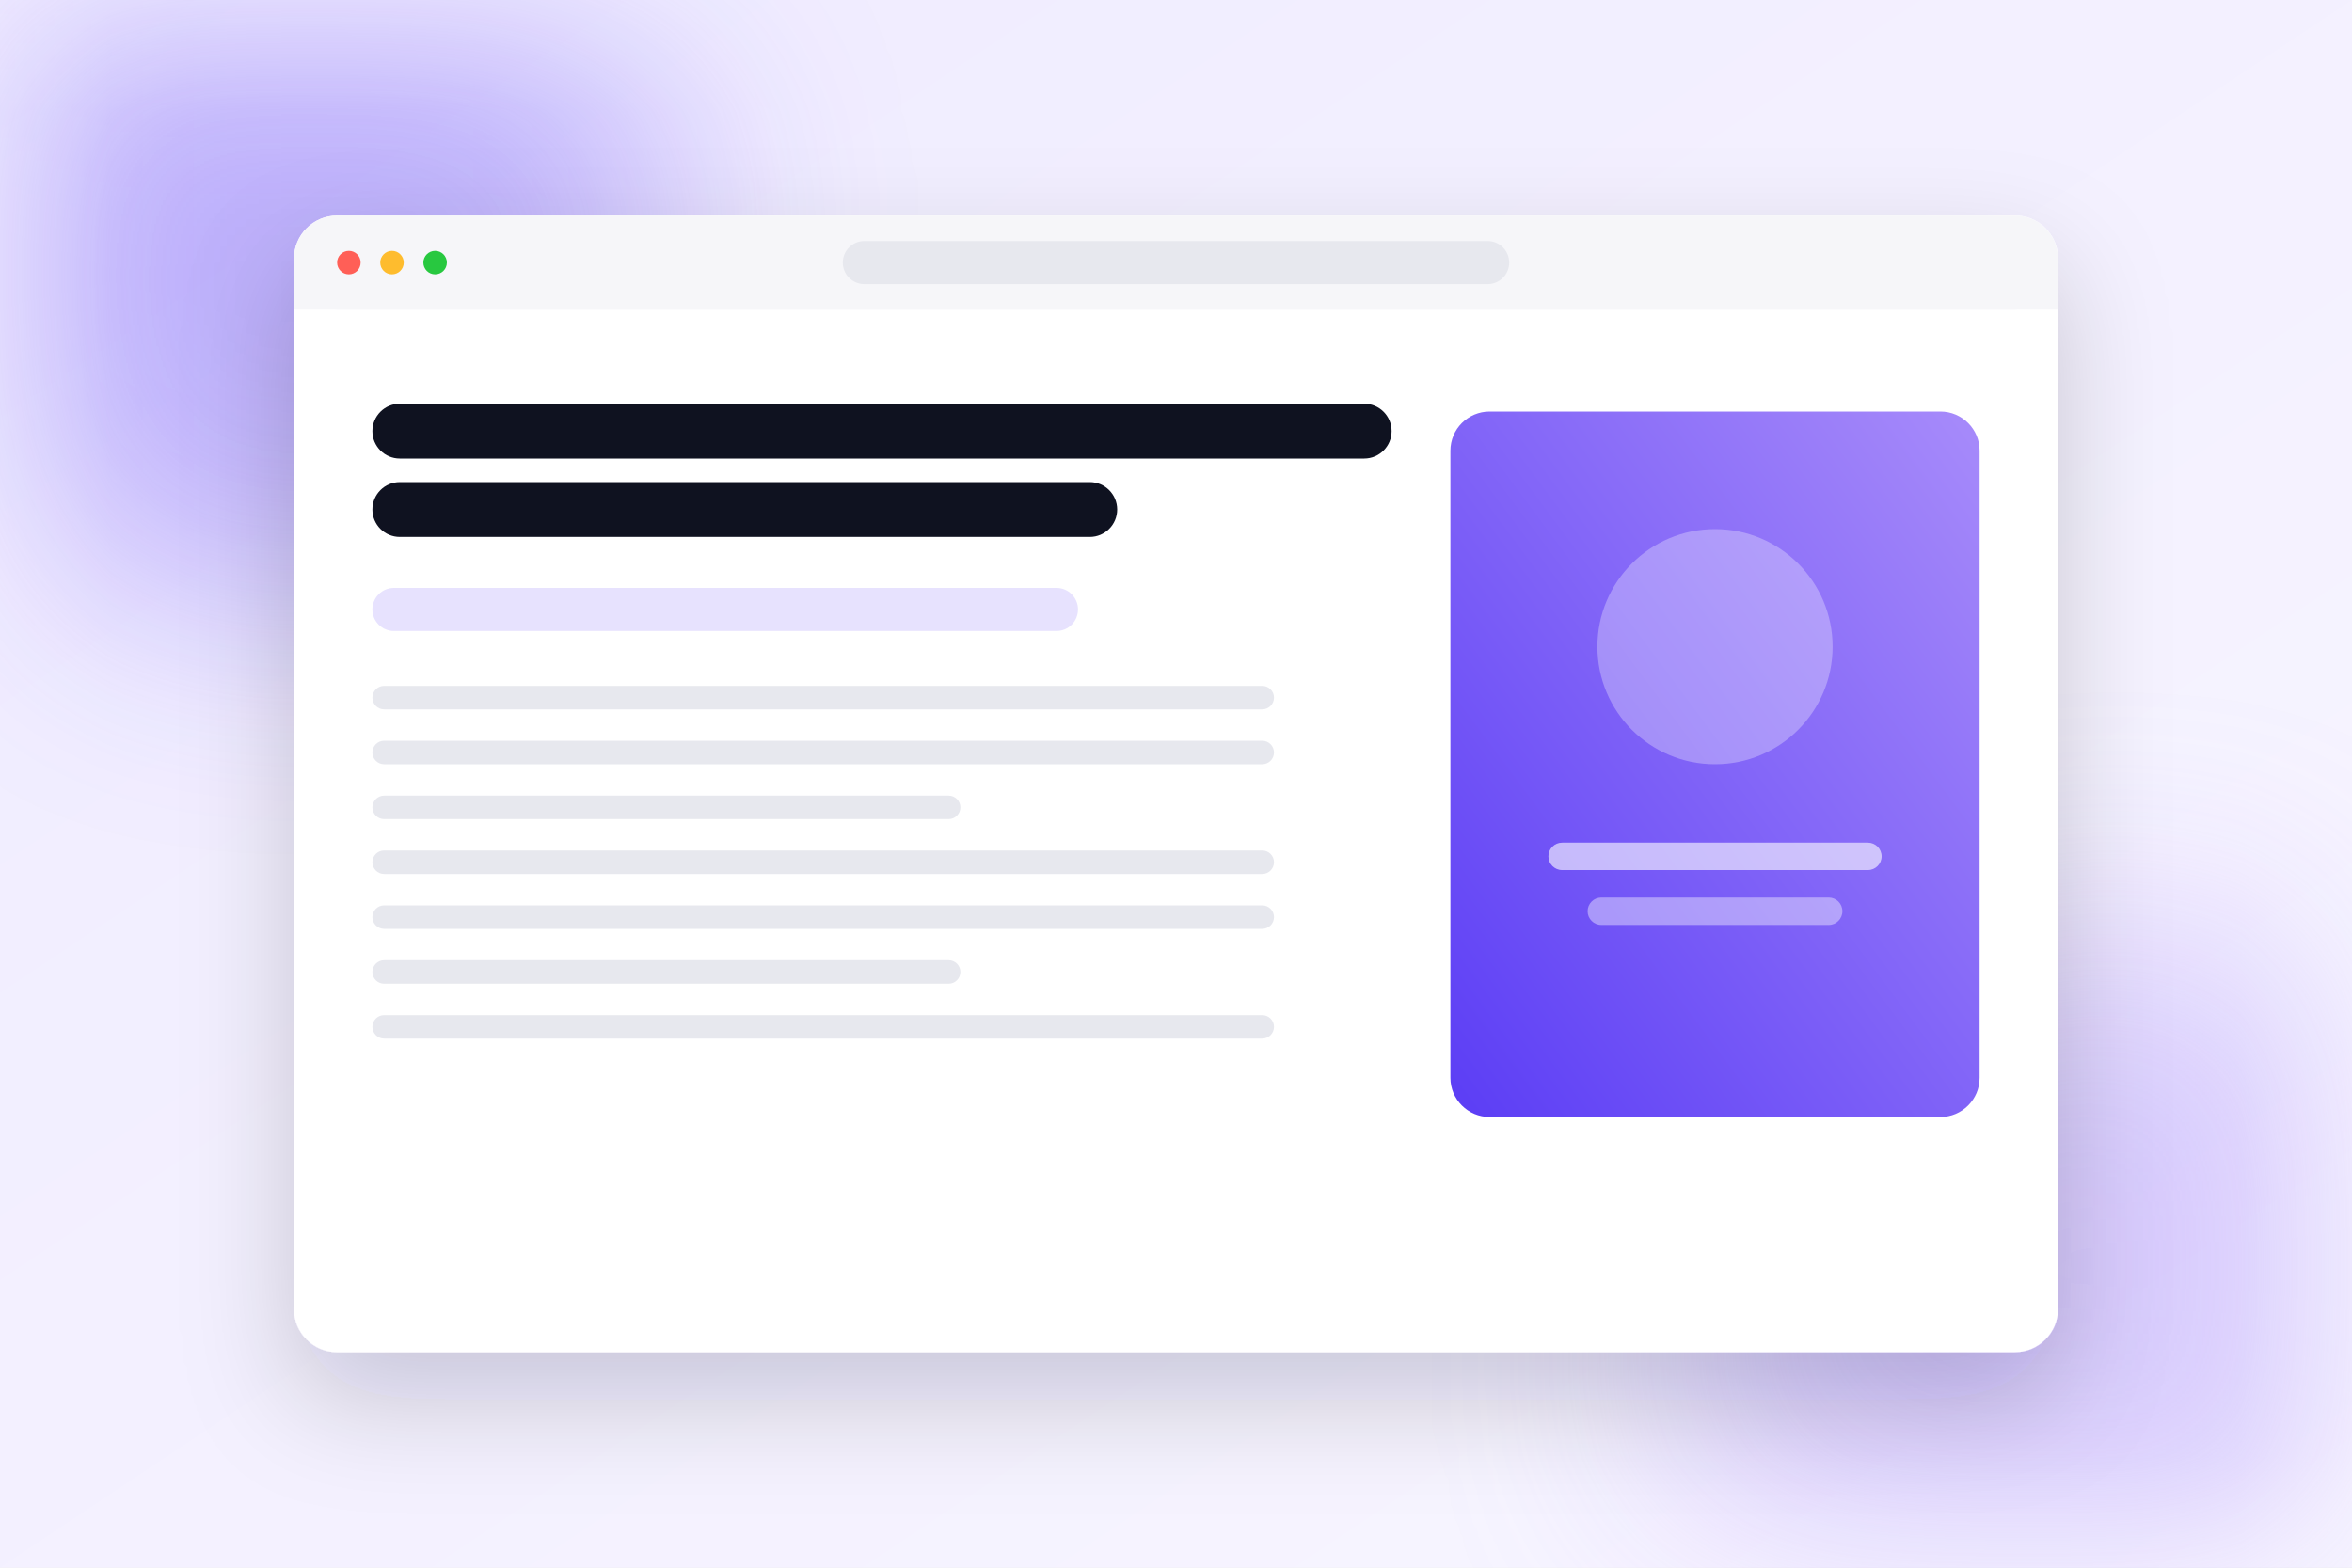
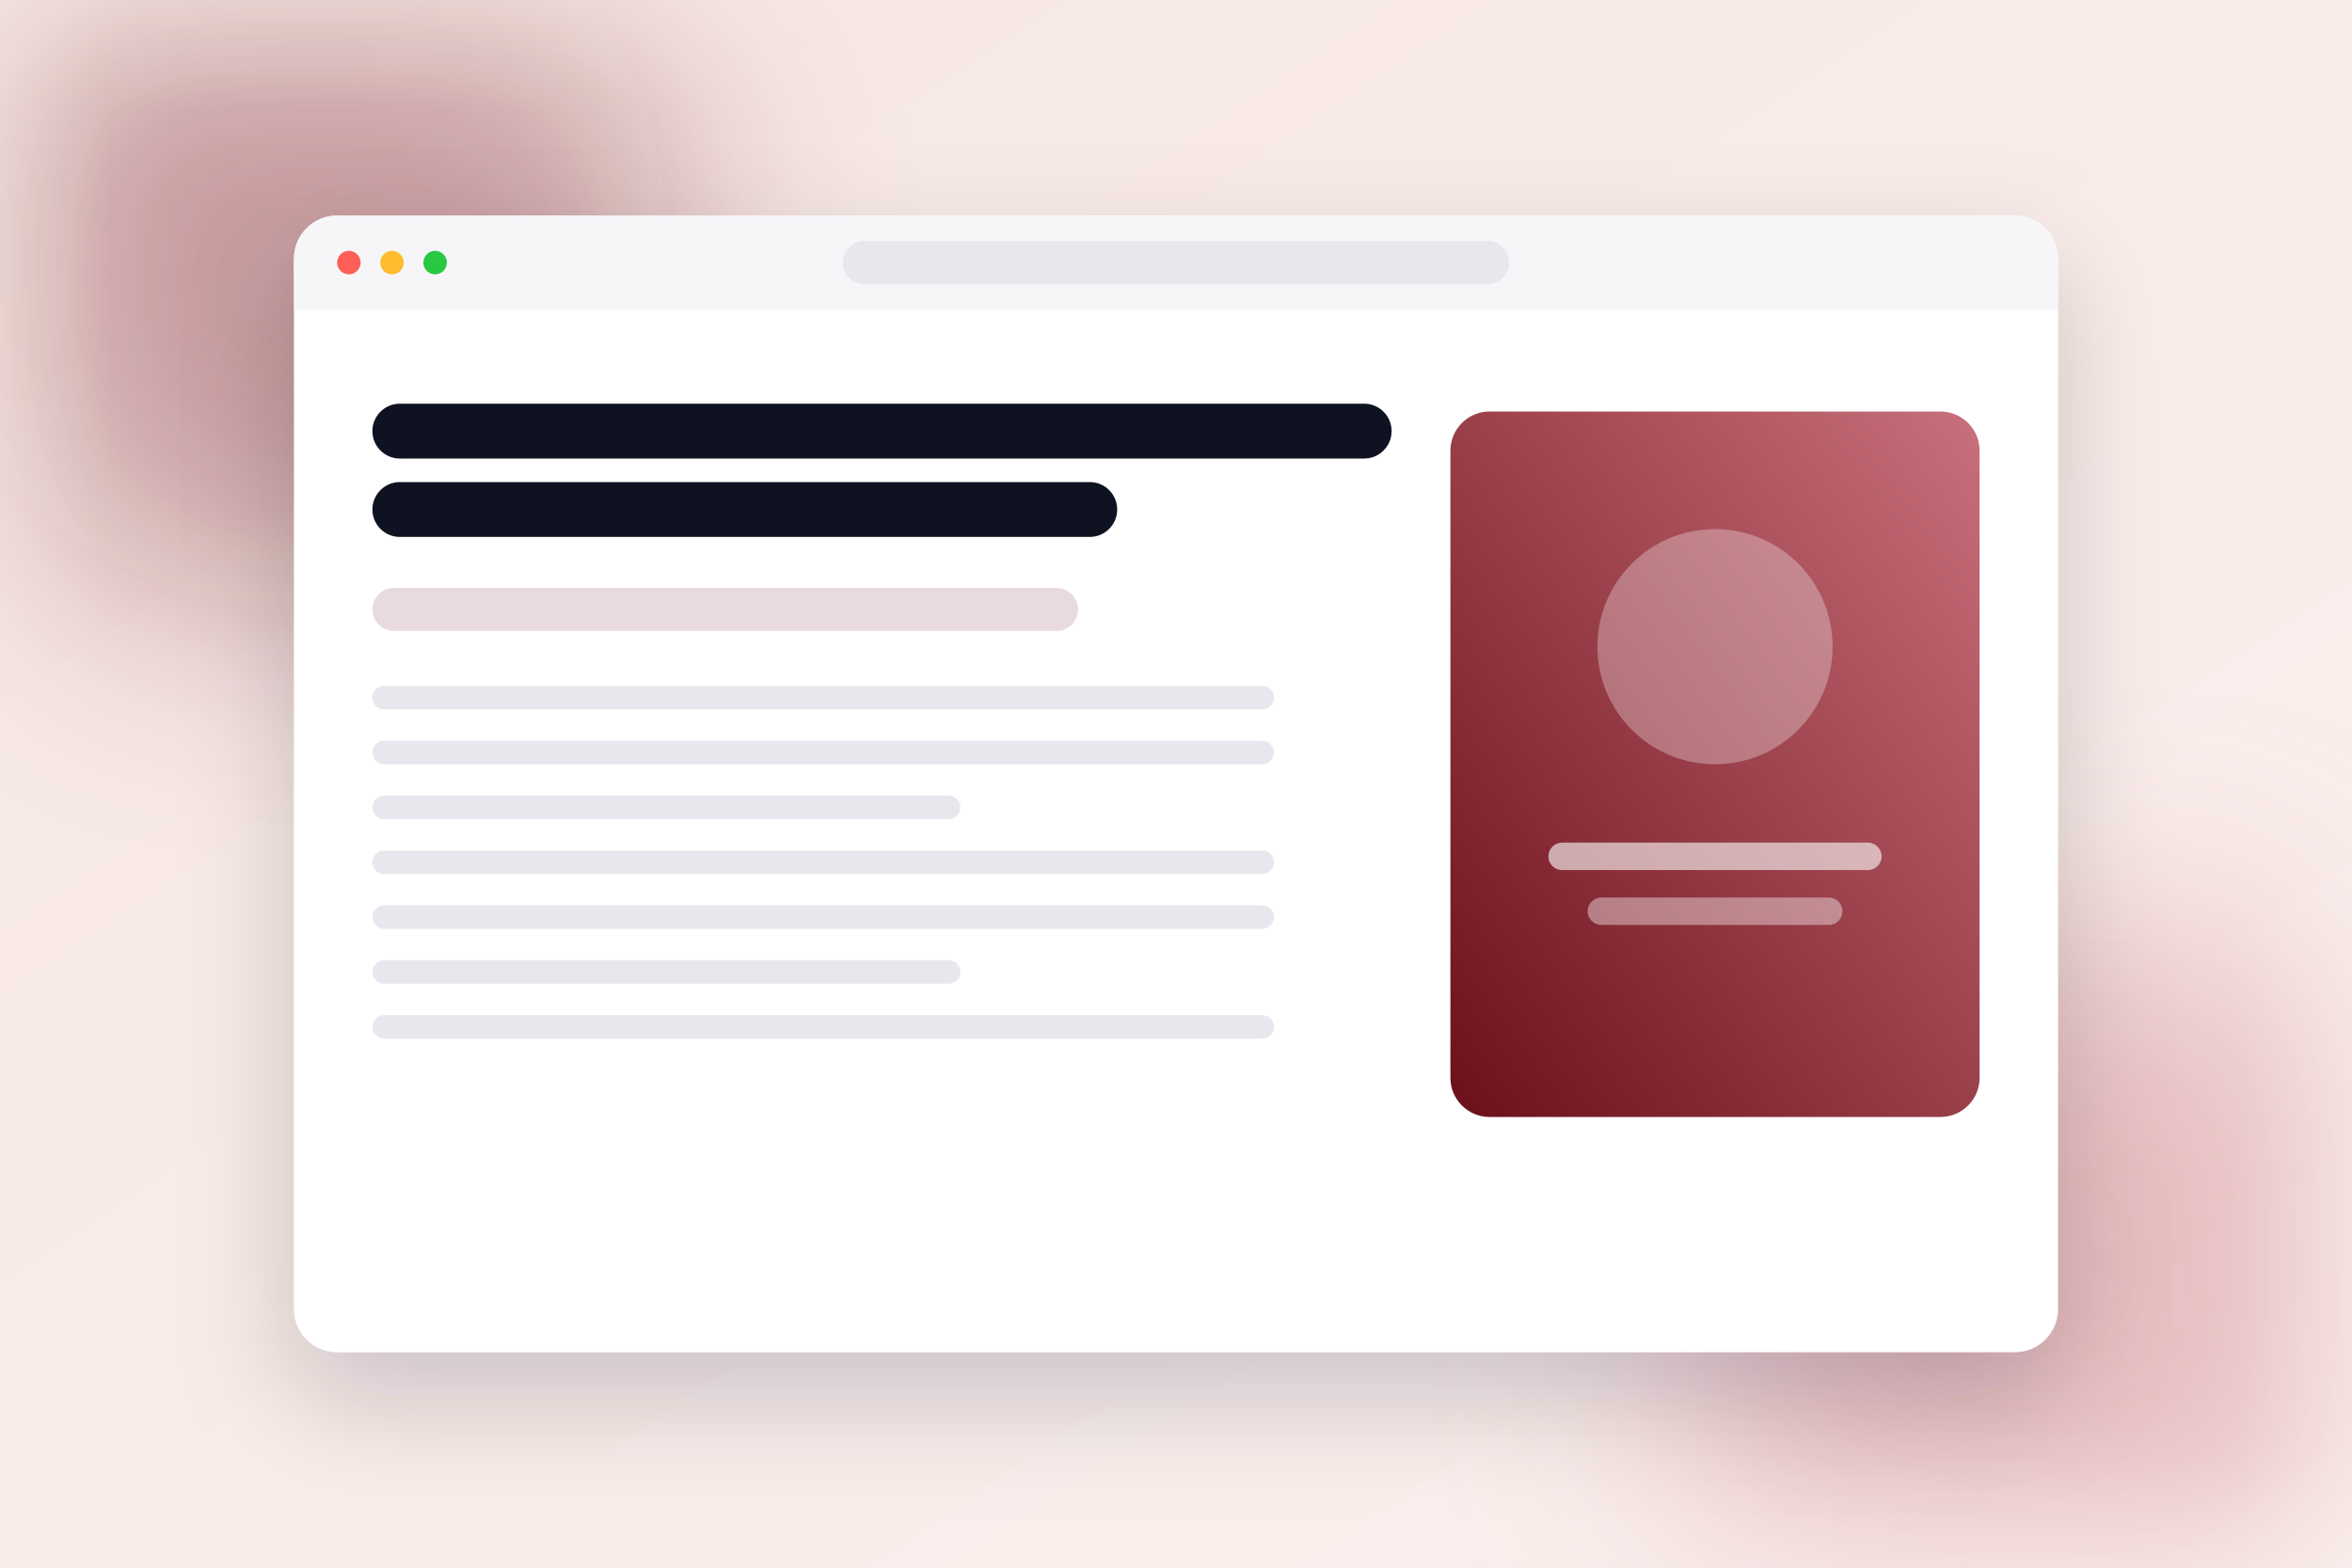
<svg xmlns="http://www.w3.org/2000/svg" viewBox="0 0 1200 800" width="1200" height="800">
  <defs>
    <linearGradient id="bg" x1="0" y1="0" x2="1" y2="1">
-       <stop offset="0" stop-color="#EFEBFF" />
-       <stop offset="1" stop-color="#F8F6FF" />
+       <stop offset="0" stop-color="#F6E6E3" />
+       <stop offset="1" stop-color="#FBF1EE" />
    </linearGradient>
    <linearGradient id="g1" x1="0" y1="0" x2="1" y2="1">
-       <stop offset="0" stop-color="#5B3DF5" />
-       <stop offset="1" stop-color="#A78BFA" />
+       <stop offset="0" stop-color="#6B0F1A" />
+       <stop offset="1" stop-color="#C8707B" />
    </linearGradient>
    <linearGradient id="g2" x1="1" y1="0" x2="0" y2="1">
-       <stop offset="0" stop-color="#A78BFA" />
-       <stop offset="1" stop-color="#5B3DF5" />
+       <stop offset="0" stop-color="#C8707B" />
+       <stop offset="1" stop-color="#6B0F1A" />
    </linearGradient>
    <filter id="blur" x="-50%" y="-50%" width="200%" height="200%">
      <feGaussianBlur stdDeviation="60" />
    </filter>
    <filter id="shadow" x="-20%" y="-20%" width="140%" height="150%">
      <feDropShadow dx="0" dy="24" stdDeviation="28" flood-color="#0F1220" flood-opacity=".18" />
    </filter>
  </defs>
  <rect width="1200" height="800" fill="url(#bg)" />
-   <circle cx="150" cy="120" r="190" fill="#5B3DF5" opacity=".35" filter="url(#blur)" />
-   <circle cx="1080" cy="700" r="220" fill="#A78BFA" opacity=".4" filter="url(#blur)" />
+   <circle cx="150" cy="120" r="190" fill="#6B0F1A" opacity=".35" filter="url(#blur)" />
+   <circle cx="1080" cy="700" r="220" fill="#C8707B" opacity=".4" filter="url(#blur)" />
  <g filter="url(#shadow)">
    <rect x="150" y="110" width="900" height="580" rx="22" fill="#fff" />
  </g>
  <rect x="150" y="110" width="900" height="48" rx="22" fill="#F6F6F9" />
  <rect x="150" y="134" width="900" height="24" fill="#F6F6F9" />
  <circle cx="178" cy="134" r="6" fill="#ff5f57" />
  <circle cx="200" cy="134" r="6" fill="#febc2e" />
  <circle cx="222" cy="134" r="6" fill="#28c840" />
  <rect x="430" y="123" width="340" height="22" rx="11" fill="#E7E8EE" />
  <rect x="190" y="206" width="520" height="28" rx="14" fill="#0F1220" />
  <rect x="190" y="246" width="380" height="28" rx="14" fill="#0F1220" />
-   <rect x="190" y="300" width="360" height="22" rx="11" fill="#5B3DF5" opacity=".15" />
+   <rect x="190" y="300" width="360" height="22" rx="11" fill="#6B0F1A" opacity=".15" />
  <rect x="190" y="350" width="460" height="12" rx="6" fill="#E7E8EE" />
  <rect x="190" y="378" width="460" height="12" rx="6" fill="#E7E8EE" />
  <rect x="190" y="406" width="300" height="12" rx="6" fill="#E7E8EE" />
  <rect x="190" y="434" width="460" height="12" rx="6" fill="#E7E8EE" />
  <rect x="190" y="462" width="460" height="12" rx="6" fill="#E7E8EE" />
  <rect x="190" y="490" width="300" height="12" rx="6" fill="#E7E8EE" />
  <rect x="190" y="518" width="460" height="12" rx="6" fill="#E7E8EE" />
  <rect x="740" y="210" width="270" height="360" rx="20" fill="url(#g2)" />
  <circle cx="875" cy="330" r="60" fill="#fff" opacity=".3" />
  <rect x="790" y="430" width="170" height="14" rx="7" fill="#fff" opacity=".6" />
  <rect x="810" y="458" width="130" height="14" rx="7" fill="#fff" opacity=".4" />
</svg>
